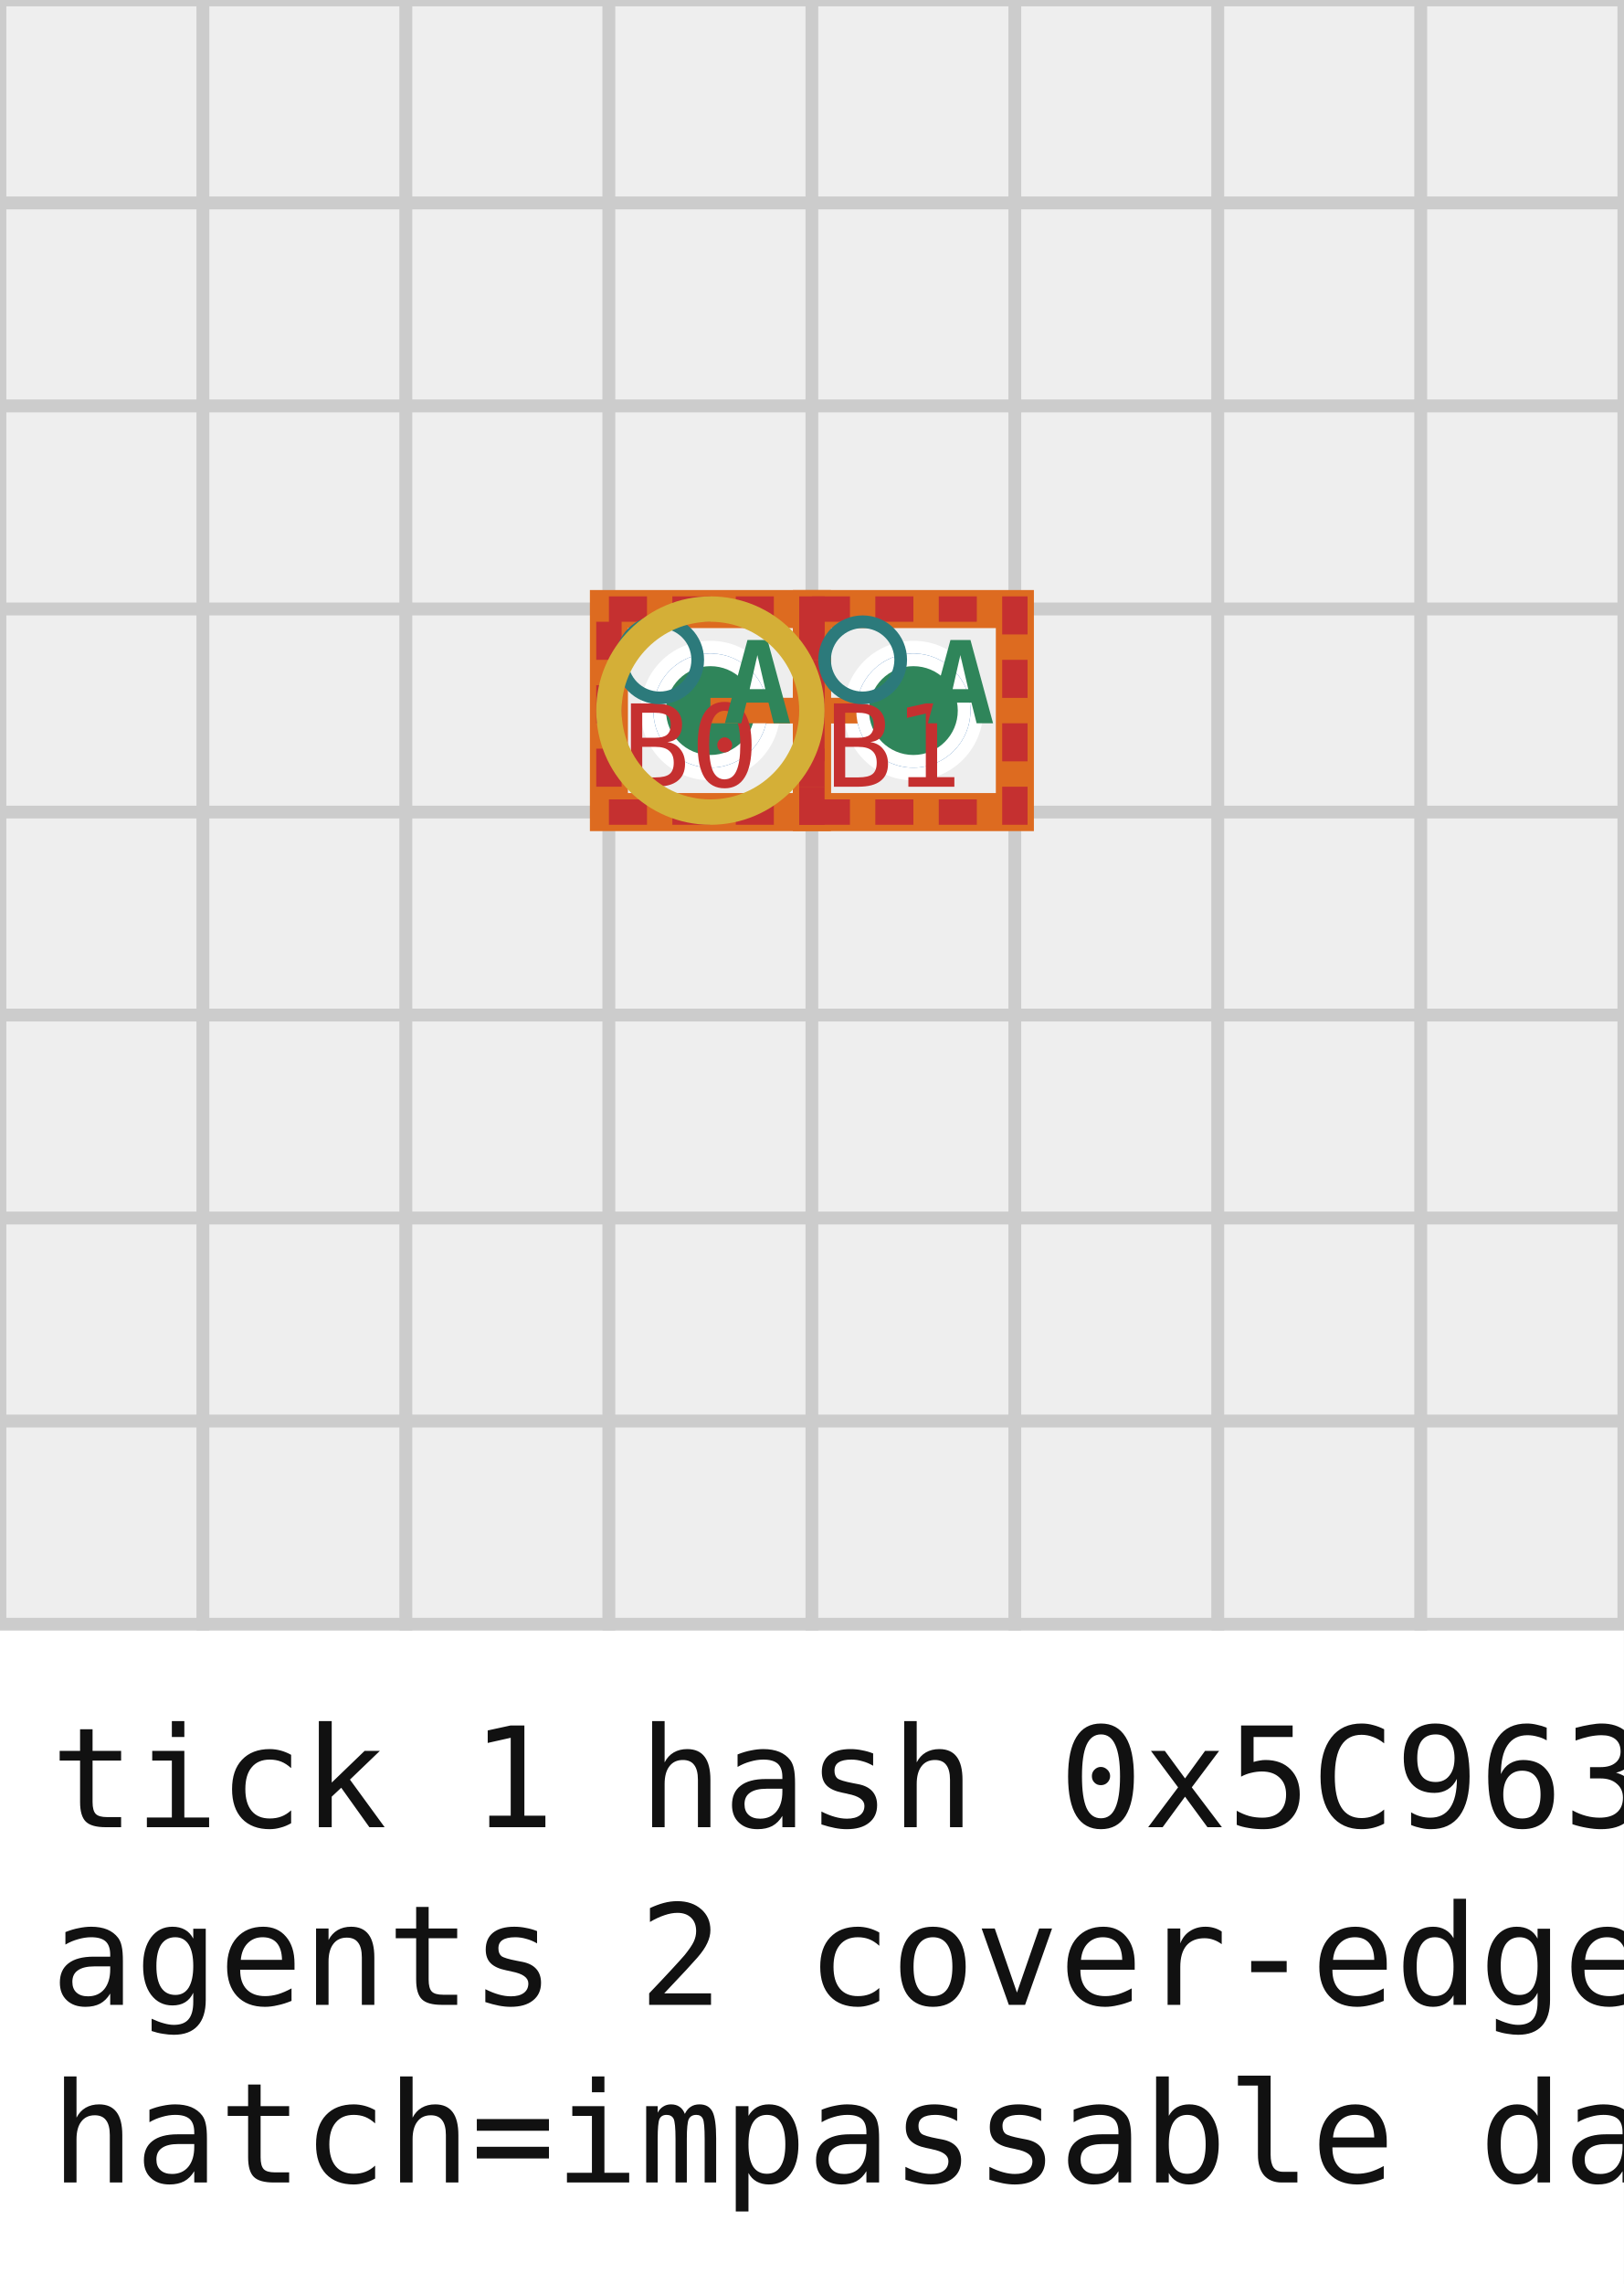
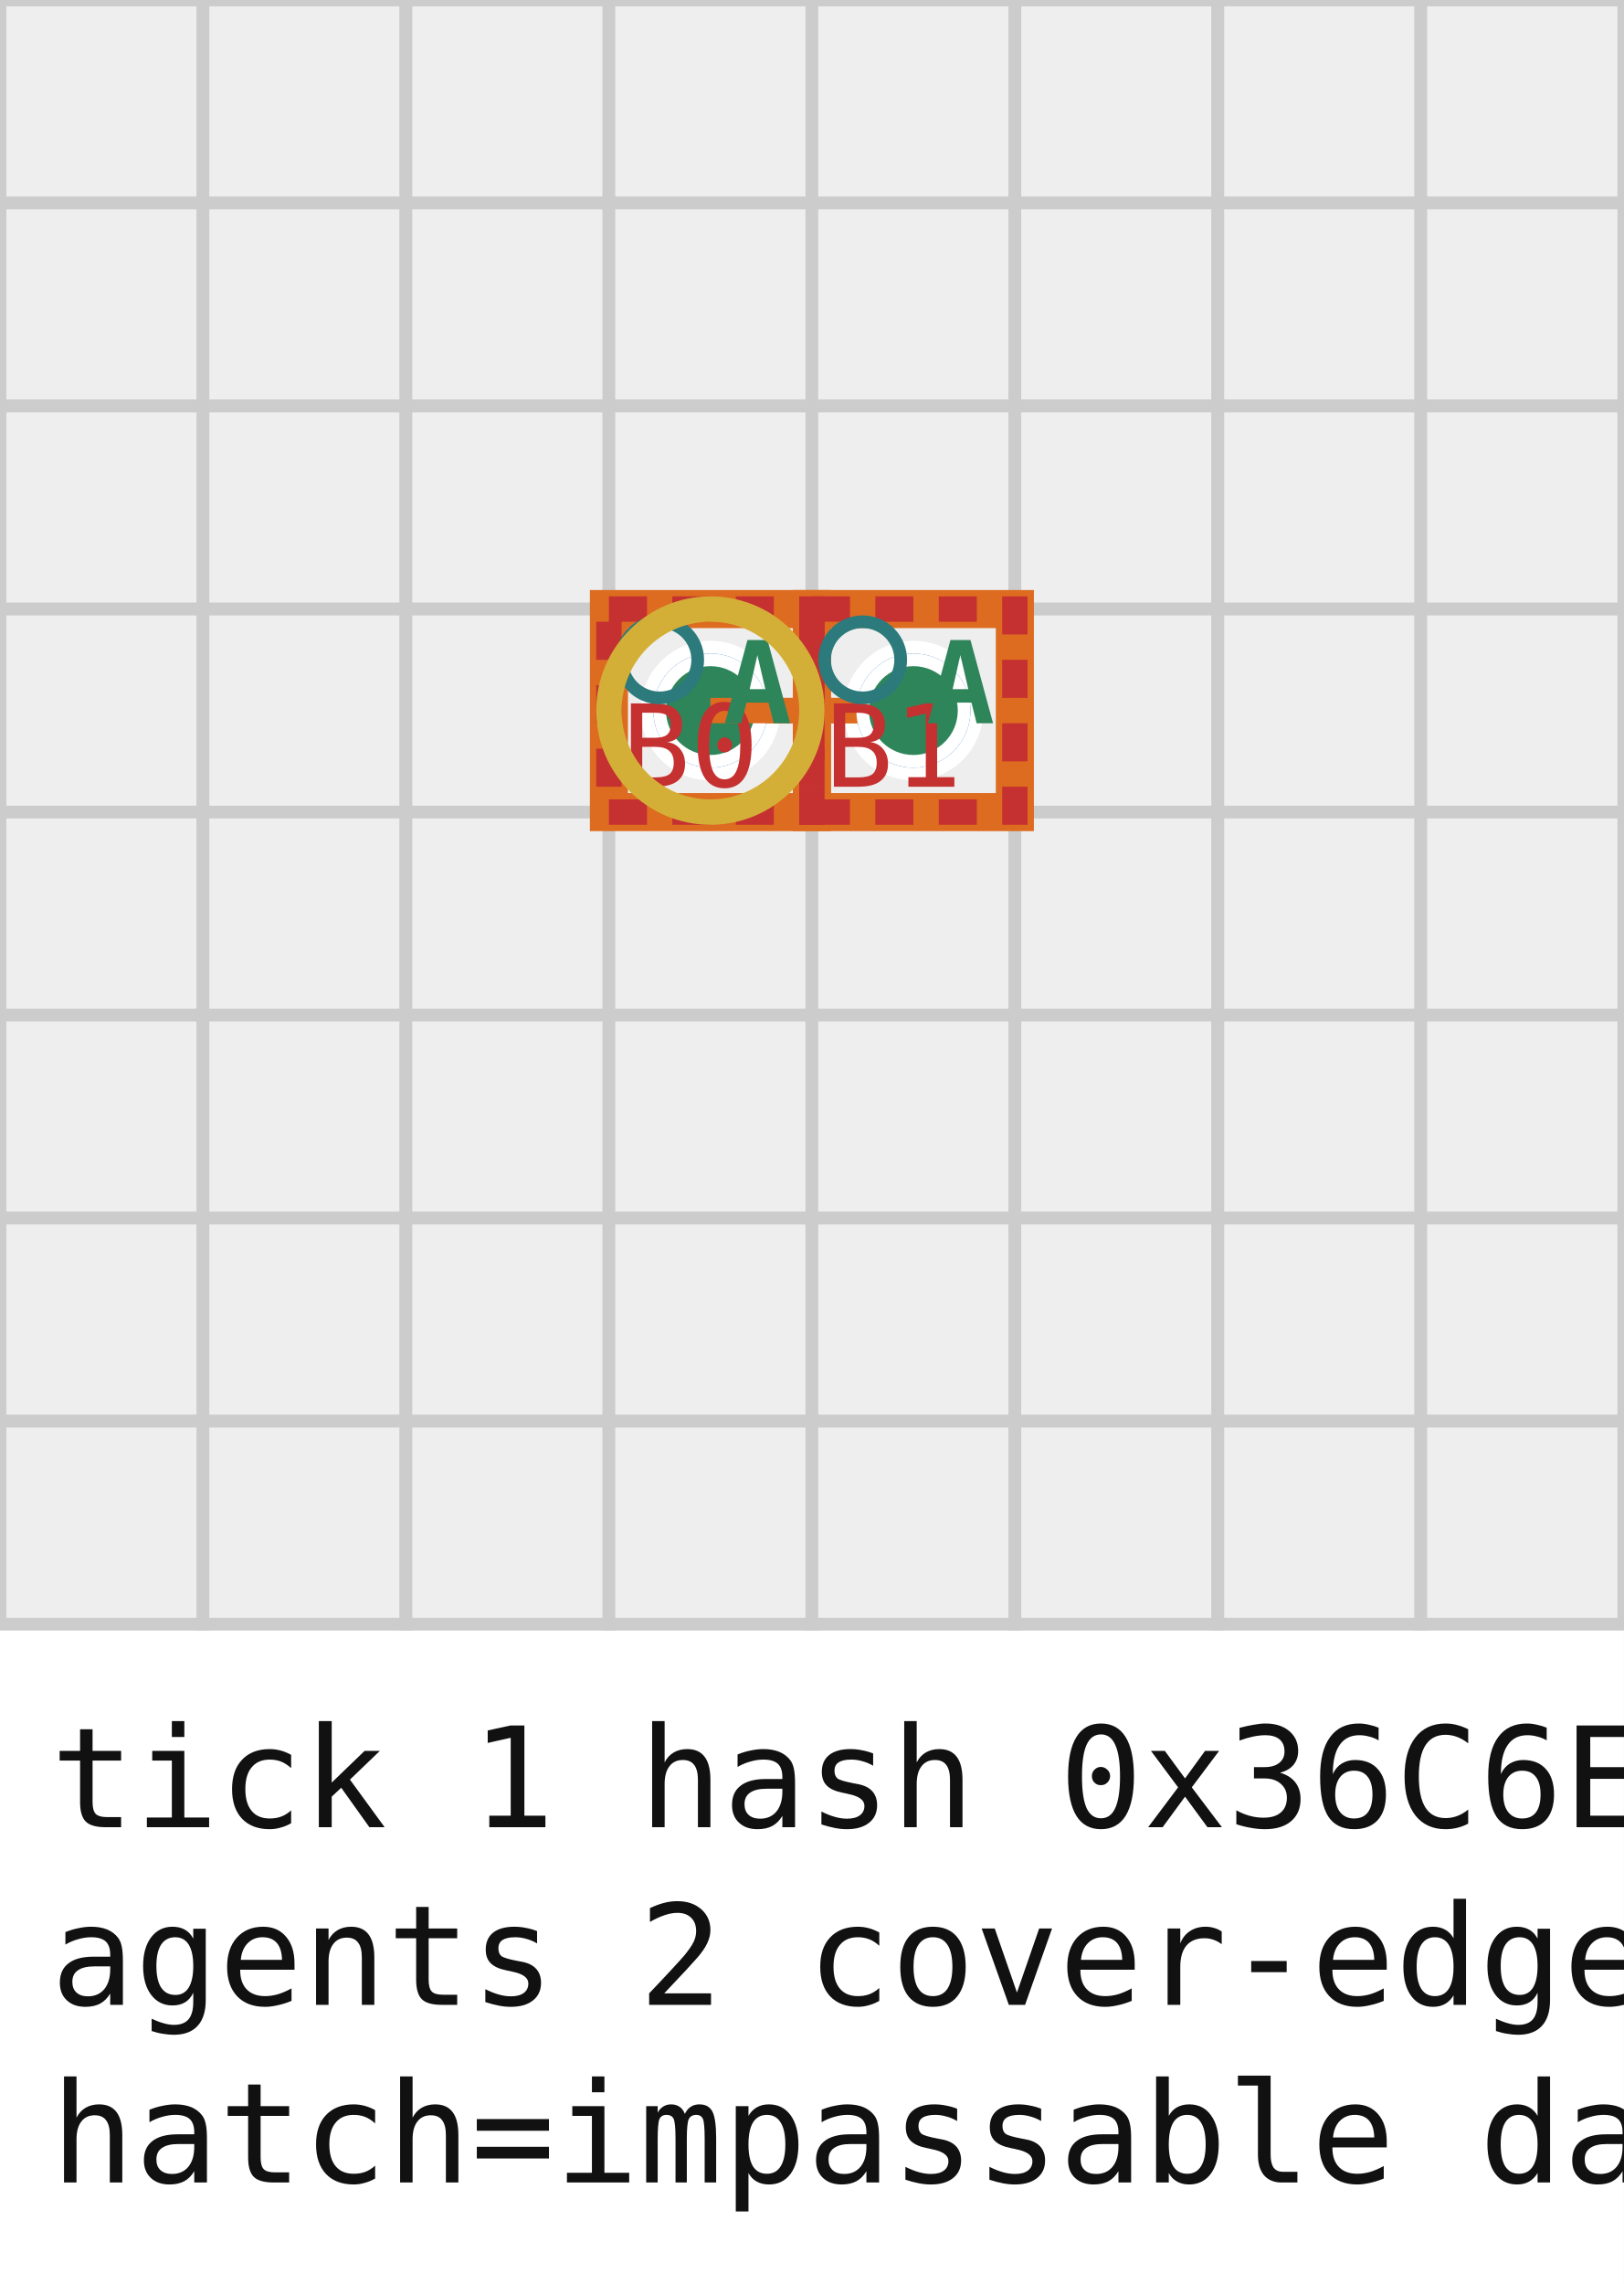
<svg xmlns="http://www.w3.org/2000/svg" width="128" height="180" viewBox="0 0 128 180">
  <defs>
    <pattern id="cw-hatch" width="4" height="4" patternUnits="userSpaceOnUse">
      <path d="M0,4 L4,0" stroke="#8a8a8a" stroke-width="1" />
    </pattern>
  </defs>
  <rect x="0" y="0" width="128" height="180" fill="#ffffff" />
  <rect x="0" y="0" width="16" height="16" fill="rgb(238,238,238)" stroke="#cccccc" stroke-width="1" />
  <rect x="16" y="0" width="16" height="16" fill="rgb(238,238,238)" stroke="#cccccc" stroke-width="1" />
  <rect x="32" y="0" width="16" height="16" fill="rgb(238,238,238)" stroke="#cccccc" stroke-width="1" />
  <rect x="48" y="0" width="16" height="16" fill="rgb(238,238,238)" stroke="#cccccc" stroke-width="1" />
  <rect x="64" y="0" width="16" height="16" fill="rgb(238,238,238)" stroke="#cccccc" stroke-width="1" />
  <rect x="80" y="0" width="16" height="16" fill="rgb(238,238,238)" stroke="#cccccc" stroke-width="1" />
  <rect x="96" y="0" width="16" height="16" fill="rgb(238,238,238)" stroke="#cccccc" stroke-width="1" />
  <rect x="112" y="0" width="16" height="16" fill="rgb(238,238,238)" stroke="#cccccc" stroke-width="1" />
  <rect x="0" y="16" width="16" height="16" fill="rgb(238,238,238)" stroke="#cccccc" stroke-width="1" />
  <rect x="16" y="16" width="16" height="16" fill="rgb(238,238,238)" stroke="#cccccc" stroke-width="1" />
  <rect x="32" y="16" width="16" height="16" fill="rgb(238,238,238)" stroke="#cccccc" stroke-width="1" />
  <rect x="48" y="16" width="16" height="16" fill="rgb(238,238,238)" stroke="#cccccc" stroke-width="1" />
  <rect x="64" y="16" width="16" height="16" fill="rgb(238,238,238)" stroke="#cccccc" stroke-width="1" />
  <rect x="80" y="16" width="16" height="16" fill="rgb(238,238,238)" stroke="#cccccc" stroke-width="1" />
  <rect x="96" y="16" width="16" height="16" fill="rgb(238,238,238)" stroke="#cccccc" stroke-width="1" />
  <rect x="112" y="16" width="16" height="16" fill="rgb(238,238,238)" stroke="#cccccc" stroke-width="1" />
  <rect x="0" y="32" width="16" height="16" fill="rgb(238,238,238)" stroke="#cccccc" stroke-width="1" />
  <rect x="16" y="32" width="16" height="16" fill="rgb(238,238,238)" stroke="#cccccc" stroke-width="1" />
  <rect x="32" y="32" width="16" height="16" fill="rgb(238,238,238)" stroke="#cccccc" stroke-width="1" />
  <rect x="48" y="32" width="16" height="16" fill="rgb(238,238,238)" stroke="#cccccc" stroke-width="1" />
  <rect x="64" y="32" width="16" height="16" fill="rgb(238,238,238)" stroke="#cccccc" stroke-width="1" />
  <rect x="80" y="32" width="16" height="16" fill="rgb(238,238,238)" stroke="#cccccc" stroke-width="1" />
  <rect x="96" y="32" width="16" height="16" fill="rgb(238,238,238)" stroke="#cccccc" stroke-width="1" />
  <rect x="112" y="32" width="16" height="16" fill="rgb(238,238,238)" stroke="#cccccc" stroke-width="1" />
  <rect x="0" y="48" width="16" height="16" fill="rgb(238,238,238)" stroke="#cccccc" stroke-width="1" />
  <rect x="16" y="48" width="16" height="16" fill="rgb(238,238,238)" stroke="#cccccc" stroke-width="1" />
  <rect x="32" y="48" width="16" height="16" fill="rgb(238,238,238)" stroke="#cccccc" stroke-width="1" />
  <rect x="48" y="48" width="16" height="16" fill="rgb(238,238,238)" stroke="#cccccc" stroke-width="1" />
  <rect x="64" y="48" width="16" height="16" fill="rgb(238,238,238)" stroke="#cccccc" stroke-width="1" />
  <rect x="80" y="48" width="16" height="16" fill="rgb(238,238,238)" stroke="#cccccc" stroke-width="1" />
  <rect x="96" y="48" width="16" height="16" fill="rgb(238,238,238)" stroke="#cccccc" stroke-width="1" />
  <rect x="112" y="48" width="16" height="16" fill="rgb(238,238,238)" stroke="#cccccc" stroke-width="1" />
  <rect x="0" y="64" width="16" height="16" fill="rgb(238,238,238)" stroke="#cccccc" stroke-width="1" />
  <rect x="16" y="64" width="16" height="16" fill="rgb(238,238,238)" stroke="#cccccc" stroke-width="1" />
  <rect x="32" y="64" width="16" height="16" fill="rgb(238,238,238)" stroke="#cccccc" stroke-width="1" />
  <rect x="48" y="64" width="16" height="16" fill="rgb(238,238,238)" stroke="#cccccc" stroke-width="1" />
  <rect x="64" y="64" width="16" height="16" fill="rgb(238,238,238)" stroke="#cccccc" stroke-width="1" />
  <rect x="80" y="64" width="16" height="16" fill="rgb(238,238,238)" stroke="#cccccc" stroke-width="1" />
  <rect x="96" y="64" width="16" height="16" fill="rgb(238,238,238)" stroke="#cccccc" stroke-width="1" />
  <rect x="112" y="64" width="16" height="16" fill="rgb(238,238,238)" stroke="#cccccc" stroke-width="1" />
  <rect x="0" y="80" width="16" height="16" fill="rgb(238,238,238)" stroke="#cccccc" stroke-width="1" />
  <rect x="16" y="80" width="16" height="16" fill="rgb(238,238,238)" stroke="#cccccc" stroke-width="1" />
  <rect x="32" y="80" width="16" height="16" fill="rgb(238,238,238)" stroke="#cccccc" stroke-width="1" />
  <rect x="48" y="80" width="16" height="16" fill="rgb(238,238,238)" stroke="#cccccc" stroke-width="1" />
  <rect x="64" y="80" width="16" height="16" fill="rgb(238,238,238)" stroke="#cccccc" stroke-width="1" />
  <rect x="80" y="80" width="16" height="16" fill="rgb(238,238,238)" stroke="#cccccc" stroke-width="1" />
  <rect x="96" y="80" width="16" height="16" fill="rgb(238,238,238)" stroke="#cccccc" stroke-width="1" />
  <rect x="112" y="80" width="16" height="16" fill="rgb(238,238,238)" stroke="#cccccc" stroke-width="1" />
  <rect x="0" y="96" width="16" height="16" fill="rgb(238,238,238)" stroke="#cccccc" stroke-width="1" />
  <rect x="16" y="96" width="16" height="16" fill="rgb(238,238,238)" stroke="#cccccc" stroke-width="1" />
  <rect x="32" y="96" width="16" height="16" fill="rgb(238,238,238)" stroke="#cccccc" stroke-width="1" />
  <rect x="48" y="96" width="16" height="16" fill="rgb(238,238,238)" stroke="#cccccc" stroke-width="1" />
  <rect x="64" y="96" width="16" height="16" fill="rgb(238,238,238)" stroke="#cccccc" stroke-width="1" />
  <rect x="80" y="96" width="16" height="16" fill="rgb(238,238,238)" stroke="#cccccc" stroke-width="1" />
  <rect x="96" y="96" width="16" height="16" fill="rgb(238,238,238)" stroke="#cccccc" stroke-width="1" />
  <rect x="112" y="96" width="16" height="16" fill="rgb(238,238,238)" stroke="#cccccc" stroke-width="1" />
  <rect x="0" y="112" width="16" height="16" fill="rgb(238,238,238)" stroke="#cccccc" stroke-width="1" />
  <rect x="16" y="112" width="16" height="16" fill="rgb(238,238,238)" stroke="#cccccc" stroke-width="1" />
  <rect x="32" y="112" width="16" height="16" fill="rgb(238,238,238)" stroke="#cccccc" stroke-width="1" />
  <rect x="48" y="112" width="16" height="16" fill="rgb(238,238,238)" stroke="#cccccc" stroke-width="1" />
  <rect x="64" y="112" width="16" height="16" fill="rgb(238,238,238)" stroke="#cccccc" stroke-width="1" />
  <rect x="80" y="112" width="16" height="16" fill="rgb(238,238,238)" stroke="#cccccc" stroke-width="1" />
  <rect x="96" y="112" width="16" height="16" fill="rgb(238,238,238)" stroke="#cccccc" stroke-width="1" />
  <rect x="112" y="112" width="16" height="16" fill="rgb(238,238,238)" stroke="#cccccc" stroke-width="1" />
  <rect x="64" y="48" width="16" height="16" fill="none" stroke="#d69e2e" stroke-width="2" />
  <rect x="48" y="48" width="16" height="16" fill="none" stroke="#d69e2e" stroke-width="2" />
  <rect x="64" y="48" width="16" height="16" fill="none" stroke="#d69e2e" stroke-width="2" />
  <rect x="48" y="48" width="16" height="16" fill="none" stroke="#d69e2e" stroke-width="2" />
  <rect x="48" y="48" width="16" height="16" fill="none" stroke="#d69e2e" stroke-width="2" />
  <rect x="64" y="48" width="16" height="16" fill="none" stroke="#d69e2e" stroke-width="2" />
  <rect x="64" y="48" width="16" height="16" fill="none" stroke="#d69e2e" stroke-width="2" />
  <rect x="48" y="48" width="16" height="16" fill="none" stroke="#d69e2e" stroke-width="2" />
  <line x1="56" y1="56" x2="72" y2="56" stroke="#2b6cb0" stroke-width="1" stroke-dasharray="3,2" />
  <circle cx="56" cy="56" r="5" fill="#2b6cb0" stroke="#ffffff" stroke-width="1" />
  <line x1="72" y1="56" x2="56" y2="56" stroke="#2b6cb0" stroke-width="1" stroke-dasharray="3,2" />
  <circle cx="72" cy="56" r="5" fill="#2b6cb0" stroke="#ffffff" stroke-width="1" />
  <polyline points="56,56 72,56" fill="none" stroke="#dd6b20" stroke-width="2" />
  <circle cx="56" cy="56" r="4" fill="#2f855a" stroke="#ffffff" stroke-width="1" />
  <rect x="64" y="48" width="16" height="16" fill="none" stroke="#dd6b20" stroke-width="3" />
  <polyline points="72,56 56,56" fill="none" stroke="#dd6b20" stroke-width="2" />
  <circle cx="72" cy="56" r="4" fill="#2f855a" stroke="#ffffff" stroke-width="1" />
  <rect x="48" y="48" width="16" height="16" fill="none" stroke="#dd6b20" stroke-width="3" />
  <rect x="64" y="48" width="16" height="16" fill="none" stroke="#c53030" stroke-width="2" stroke-dasharray="3,2" />
  <text x="65" y="62" font-family="monospace" font-size="9" fill="#c53030">B1</text>
  <rect x="48" y="48" width="16" height="16" fill="none" stroke="#c53030" stroke-width="2" stroke-dasharray="3,2" />
  <text x="49" y="62" font-family="monospace" font-size="9" fill="#c53030">B0</text>
  <text x="57" y="57" font-family="monospace" font-size="9" font-weight="bold" fill="#2f855a">A</text>
  <text x="73" y="57" font-family="monospace" font-size="9" font-weight="bold" fill="#2f855a">A</text>
  <circle cx="52" cy="52" r="3" fill="none" stroke="#2c7a7b" stroke-width="1" />
  <circle cx="68" cy="52" r="3" fill="none" stroke="#2c7a7b" stroke-width="1" />
  <circle cx="56" cy="56" r="8" fill="none" stroke="#d4af37" stroke-width="2" />
-   <text x="4" y="144" font-family="monospace" font-size="11" fill="#111111">tick 1  hash 0x5C963FE06103D876  draws 0</text>
+   <text x="4" y="144" font-family="monospace" font-size="11" fill="#111111">tick 1  hash 0x36C6E74B5251A47F  draws 0</text>
  <text x="4" y="158" font-family="monospace" font-size="11" fill="#111111">agents 2  cover-edges 0  events 8</text>
  <text x="4" y="172" font-family="monospace" font-size="11" fill="#111111">hatch=impassable  dark border=opaque  darker fill=higher elevation  triangle=cover  circle=agent</text>
</svg>
